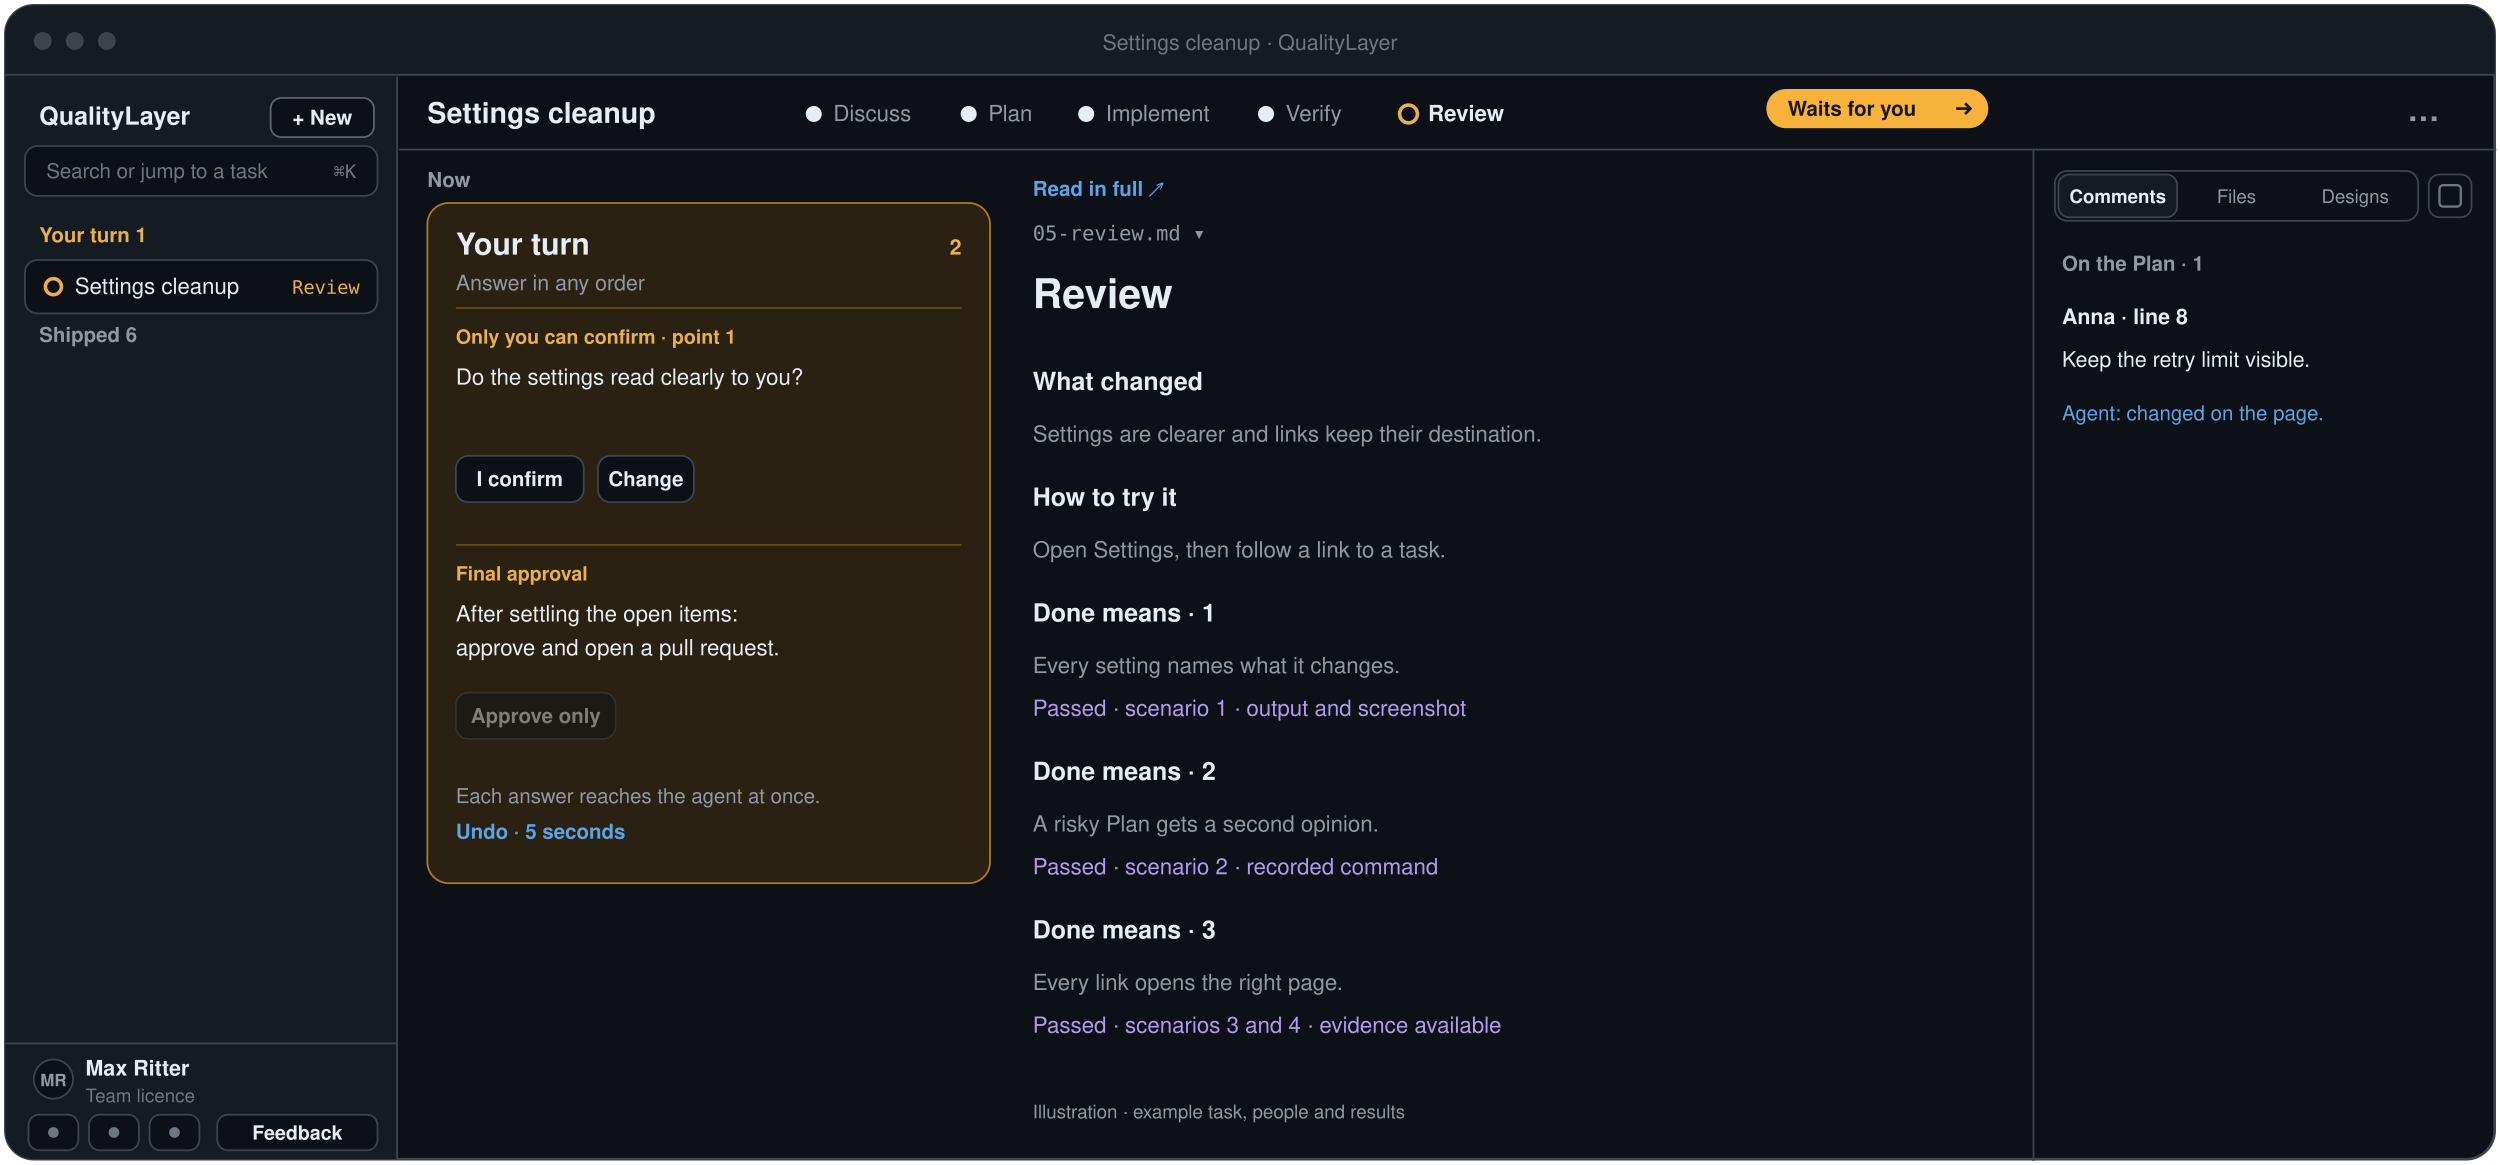
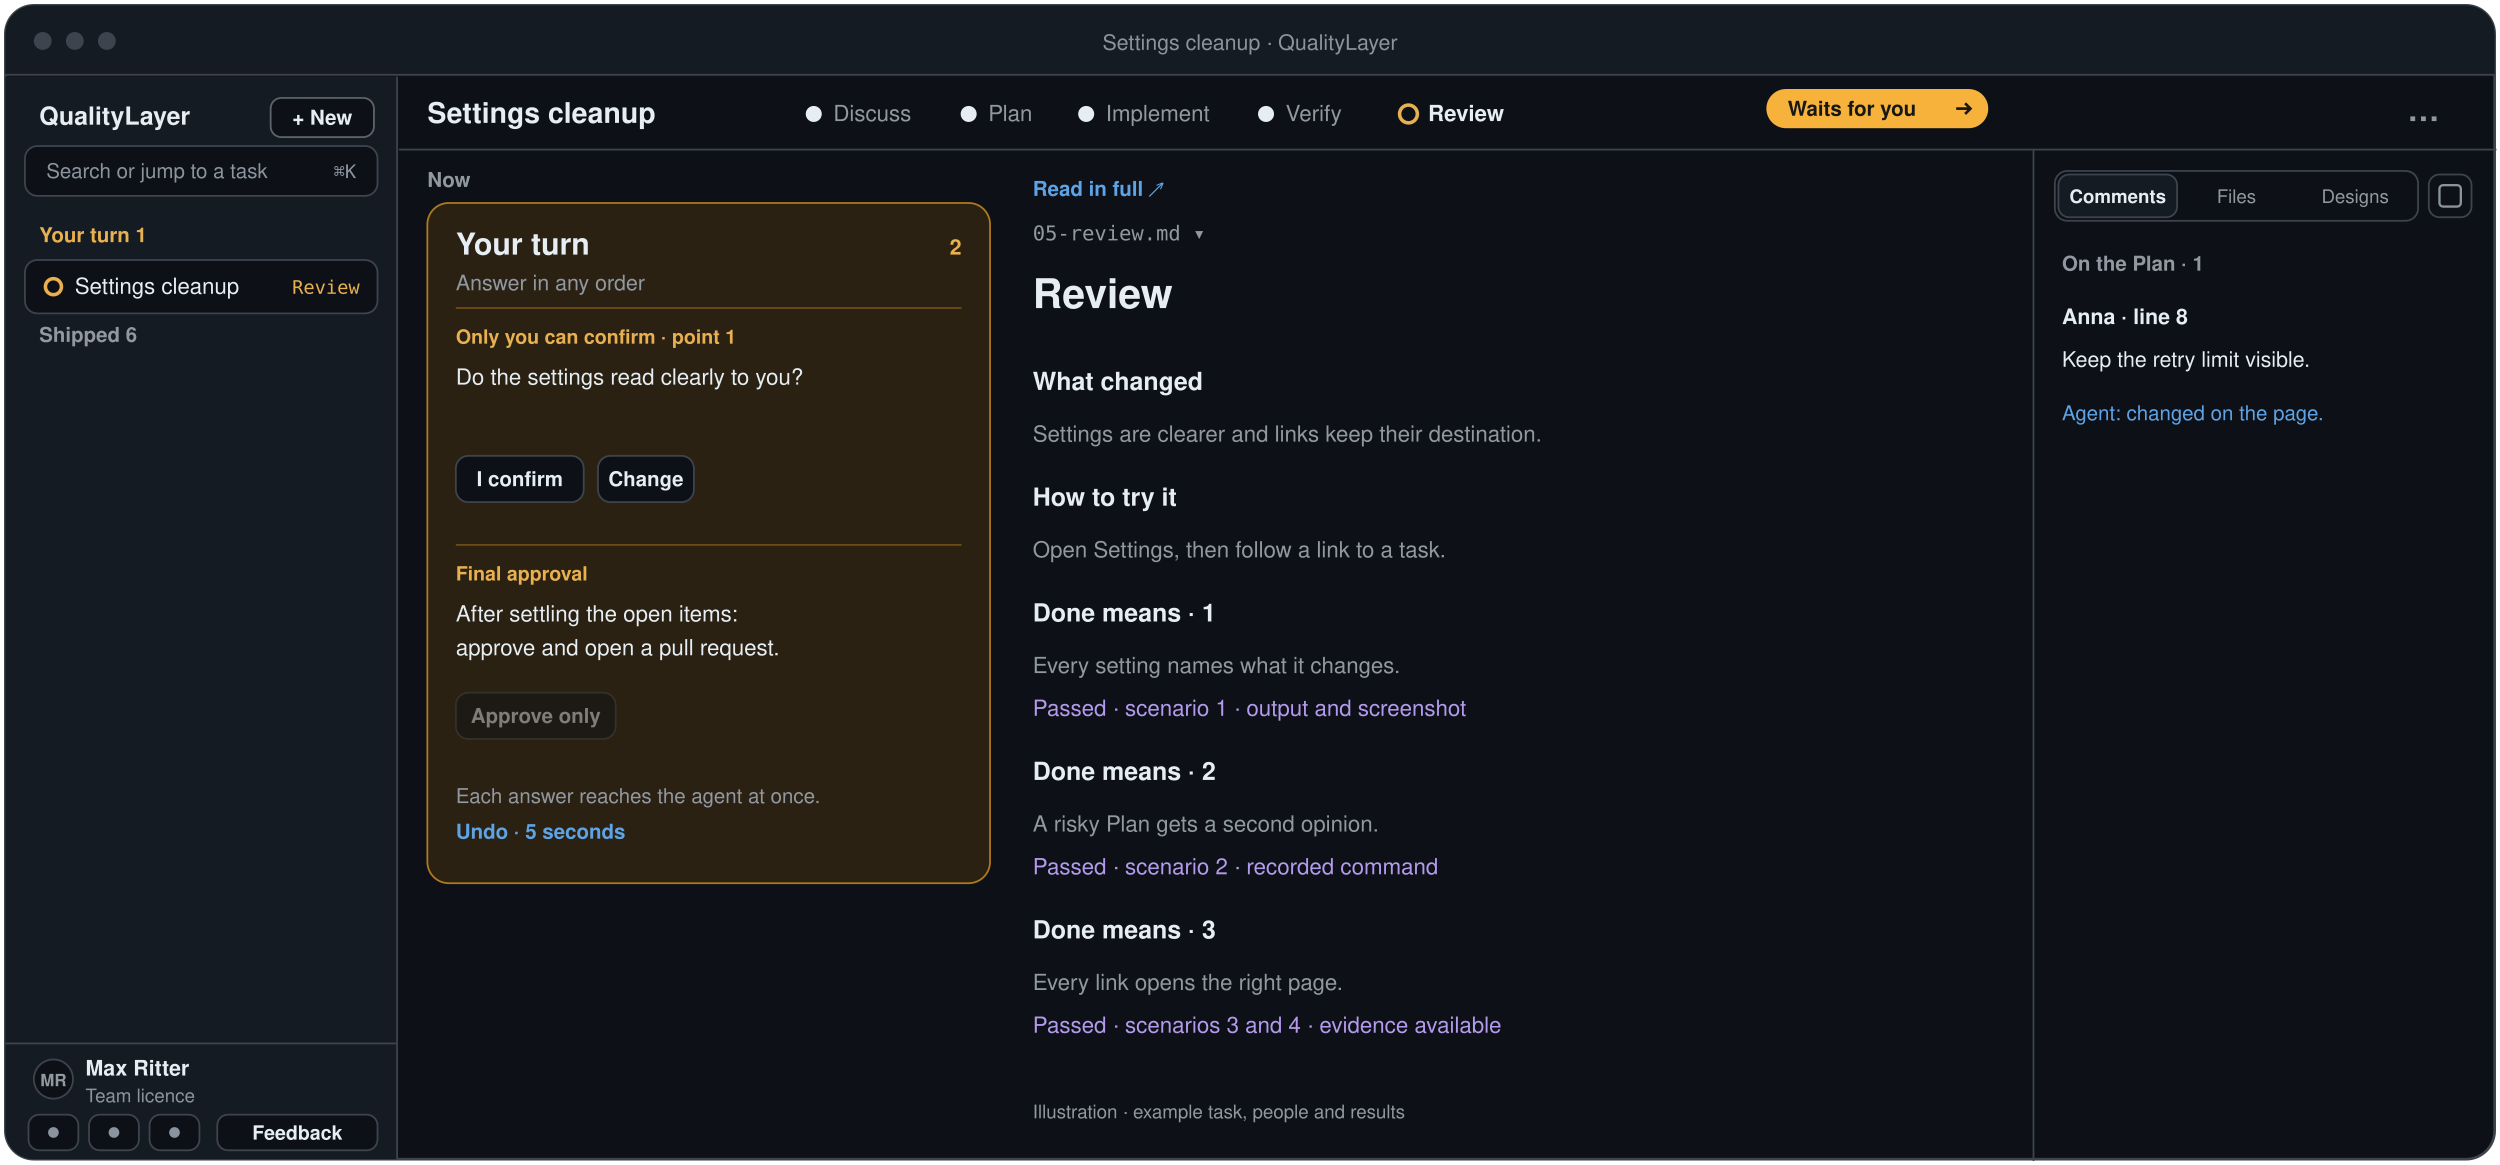
- <svg xmlns="http://www.w3.org/2000/svg" width="1404" height="654" viewBox="-2 -2 1404 654" role="img" aria-label="Review in beta.25: live status in the top bar, one Your turn card or the agent’s turn beside the document, and Comments, Files and Designs">
+ <svg xmlns="http://www.w3.org/2000/svg" style="background:#0d1117" width="1404" height="654" viewBox="-2 -2 1404 654" role="img" aria-label="Review in beta.25: live status in the top bar, one Your turn card or the agent’s turn beside the document, and Comments, Files and Designs">
  <rect x="1" y="1" width="1398" height="648" rx="16" fill="#0d1117" stroke="#3d444d" stroke-width="1.5" />
  <path d="M1 17 a16 16 0 0 1 16 -16 H1383 a16 16 0 0 1 16 16 V40 H1 Z" fill="#151b23" />
  <line x1="1" y1="40" x2="1399" y2="40" stroke="#3d444d" />
  <circle cx="22" cy="21" r="5" fill="#3d444d" />
  <circle cx="40" cy="21" r="5" fill="#3d444d" />
  <circle cx="58" cy="21" r="5" fill="#3d444d" />
-   <text x="700.0" y="26" font-family="-apple-system, BlinkMacSystemFont, 'Segoe UI', 'Helvetica Neue', Helvetica, Arial, sans-serif" font-size="12" font-weight="500" fill="#6e7681" text-anchor="middle">Settings cleanup · QualityLayer</text>
+   <text x="700.0" y="26" font-family="-apple-system, BlinkMacSystemFont, 'Segoe UI', 'Helvetica Neue', Helvetica, Arial, sans-serif" font-size="12" font-weight="500" fill="#8b949e" text-anchor="middle">Settings cleanup · QualityLayer</text>
  <path d="M1 41 H221 V649 H17 a16 16 0 0 1 -16 -16 Z" fill="#151b23" />
  <line x1="221" y1="41" x2="221" y2="649" stroke="#3d444d" />
  <text x="20" y="68" font-family="-apple-system, BlinkMacSystemFont, 'Segoe UI', 'Helvetica Neue', Helvetica, Arial, sans-serif" font-size="14" font-weight="700" fill="#e6edf3" text-anchor="start">QualityLayer</text>
  <rect x="150" y="53" width="58" height="22" rx="6" fill="#0d1117" stroke="#9198a1" stroke-opacity="0.6" />
  <text x="179" y="68" font-family="-apple-system, BlinkMacSystemFont, 'Segoe UI', 'Helvetica Neue', Helvetica, Arial, sans-serif" font-size="11.5" font-weight="600" fill="#e6edf3" text-anchor="middle">+ New</text>
  <rect x="12" y="80" width="198" height="28" rx="7" fill="#0d1117" stroke="#3d444d" />
-   <text x="24" y="98" font-family="-apple-system, BlinkMacSystemFont, 'Segoe UI', 'Helvetica Neue', Helvetica, Arial, sans-serif" font-size="11.5" font-weight="400" fill="#6e7681" text-anchor="start">Search or jump to a task</text>
-   <text x="198" y="98" font-family="ui-monospace, SFMono-Regular, Menlo, Consolas, monospace" font-size="10.5" font-weight="500" fill="#6e7681" text-anchor="end">⌘K</text>
+   <text x="24" y="98" font-family="-apple-system, BlinkMacSystemFont, 'Segoe UI', 'Helvetica Neue', Helvetica, Arial, sans-serif" font-size="11.5" font-weight="400" fill="#8b949e" text-anchor="start">Search or jump to a task</text>
+   <text x="198" y="98" font-family="ui-monospace, SFMono-Regular, Menlo, Consolas, monospace" font-size="10.5" font-weight="500" fill="#8b949e" text-anchor="end">⌘K</text>
  <text x="20" y="134" font-family="-apple-system, BlinkMacSystemFont, 'Segoe UI', 'Helvetica Neue', Helvetica, Arial, sans-serif" font-size="11.5" font-weight="650" fill="#e8b04f" text-anchor="start">Your turn  1</text>
  <rect x="12" y="144" width="198" height="30" rx="7" fill="#0d1117" stroke="#3d444d" />
  <circle cx="28" cy="159" r="4.5" fill="none" stroke="#e8b04f" stroke-width="2" />
  <text x="40" y="163" font-family="-apple-system, BlinkMacSystemFont, 'Segoe UI', 'Helvetica Neue', Helvetica, Arial, sans-serif" font-size="12.5" font-weight="500" fill="#e6edf3" text-anchor="start">Settings cleanup</text>
  <text x="200" y="163" font-family="ui-monospace, SFMono-Regular, Menlo, Consolas, monospace" font-size="10.5" font-weight="500" fill="#e8b04f" text-anchor="end">Review</text>
  <text x="20" y="190" font-family="-apple-system, BlinkMacSystemFont, 'Segoe UI', 'Helvetica Neue', Helvetica, Arial, sans-serif" font-size="11.5" font-weight="650" fill="#9198a1" text-anchor="start">Shipped  6</text>
  <line x1="1" y1="584" x2="221" y2="584" stroke="#3d444d" />
  <circle cx="28" cy="604" r="11" fill="#0d1117" stroke="#3d444d" />
  <text x="28" y="608" font-family="-apple-system, BlinkMacSystemFont, 'Segoe UI', 'Helvetica Neue', Helvetica, Arial, sans-serif" font-size="9.5" font-weight="650" fill="#9198a1" text-anchor="middle">MR</text>
  <text x="46" y="602" font-family="-apple-system, BlinkMacSystemFont, 'Segoe UI', 'Helvetica Neue', Helvetica, Arial, sans-serif" font-size="12" font-weight="600" fill="#e6edf3" text-anchor="start">Max Ritter</text>
-   <text x="46" y="617" font-family="-apple-system, BlinkMacSystemFont, 'Segoe UI', 'Helvetica Neue', Helvetica, Arial, sans-serif" font-size="10.5" font-weight="400" fill="#6e7681" text-anchor="start">Team licence</text>
+   <text x="46" y="617" font-family="-apple-system, BlinkMacSystemFont, 'Segoe UI', 'Helvetica Neue', Helvetica, Arial, sans-serif" font-size="10.5" font-weight="400" fill="#8b949e" text-anchor="start">Team licence</text>
  <rect x="14" y="624" width="28" height="20" rx="6" fill="#0d1117" stroke="#3d444d" />
-   <circle cx="28" cy="634" r="3" fill="#6e7681" />
+   <circle cx="28" cy="634" r="3" fill="#8b949e" />
  <rect x="48" y="624" width="28" height="20" rx="6" fill="#0d1117" stroke="#3d444d" />
-   <circle cx="62" cy="634" r="3" fill="#6e7681" />
+   <circle cx="62" cy="634" r="3" fill="#8b949e" />
  <rect x="82" y="624" width="28" height="20" rx="6" fill="#0d1117" stroke="#3d444d" />
-   <circle cx="96" cy="634" r="3" fill="#6e7681" />
+   <circle cx="96" cy="634" r="3" fill="#8b949e" />
  <rect x="120" y="624" width="90" height="20" rx="6" fill="#0d1117" stroke="#3d444d" />
  <text x="165" y="638" font-family="-apple-system, BlinkMacSystemFont, 'Segoe UI', 'Helvetica Neue', Helvetica, Arial, sans-serif" font-size="11" font-weight="600" fill="#e6edf3" text-anchor="middle">Feedback</text>
  <text x="238" y="67" font-family="-apple-system, BlinkMacSystemFont, 'Segoe UI', 'Helvetica Neue', Helvetica, Arial, sans-serif" font-size="16" font-weight="650" fill="#e6edf3" text-anchor="start">Settings cleanup</text>
  <circle cx="455" cy="62" r="4.5" fill="#e6edf3" />
  <text x="466" y="66" font-family="-apple-system, BlinkMacSystemFont, 'Segoe UI', 'Helvetica Neue', Helvetica, Arial, sans-serif" font-size="12.5" font-weight="400" fill="#9198a1">Discuss</text>
  <circle cx="542.0" cy="62" r="4.5" fill="#e6edf3" />
  <text x="553.0" y="66" font-family="-apple-system, BlinkMacSystemFont, 'Segoe UI', 'Helvetica Neue', Helvetica, Arial, sans-serif" font-size="12.5" font-weight="400" fill="#9198a1">Plan</text>
  <circle cx="608.0" cy="62" r="4.5" fill="#e6edf3" />
  <text x="619.0" y="66" font-family="-apple-system, BlinkMacSystemFont, 'Segoe UI', 'Helvetica Neue', Helvetica, Arial, sans-serif" font-size="12.5" font-weight="400" fill="#9198a1">Implement</text>
  <circle cx="709.0" cy="62" r="4.5" fill="#e6edf3" />
  <text x="720.0" y="66" font-family="-apple-system, BlinkMacSystemFont, 'Segoe UI', 'Helvetica Neue', Helvetica, Arial, sans-serif" font-size="12.5" font-weight="400" fill="#9198a1">Verify</text>
  <circle cx="789.0" cy="62" r="5" fill="none" stroke="#e8b04f" stroke-width="2" />
  <text x="800.0" y="66" font-family="-apple-system, BlinkMacSystemFont, 'Segoe UI', 'Helvetica Neue', Helvetica, Arial, sans-serif" font-size="12.5" font-weight="600" fill="#e6edf3">Review</text>
  <rect x="990" y="48" width="124.6" height="22" rx="11" fill="#f7b23b" />
  <text x="1002" y="63" font-family="-apple-system, BlinkMacSystemFont, 'Segoe UI', 'Helvetica Neue', Helvetica, Arial, sans-serif" font-size="11.5" font-weight="650" fill="#171717" text-anchor="start">Waits for you</text>
  <path d="M1096.6 59 h8 m-3 -3 l3 3 l-3 3" fill="none" stroke="#171717" stroke-width="1.5" />
  <text x="1368" y="66" font-family="-apple-system, BlinkMacSystemFont, 'Segoe UI', 'Helvetica Neue', Helvetica, Arial, sans-serif" font-size="18" font-weight="650" fill="#9198a1" text-anchor="end">…</text>
  <line x1="222" y1="82" x2="1400" y2="82" stroke="#3d444d" />
  <text x="238" y="103" font-family="-apple-system, BlinkMacSystemFont, 'Segoe UI', 'Helvetica Neue', Helvetica, Arial, sans-serif" font-size="11.5" font-weight="650" fill="#9198a1" text-anchor="start">Now</text>
  <rect x="238" y="112" width="316" height="382" rx="12" fill="#2a2112" stroke="#b07a1c" stroke-width="1" />
  <text x="254" y="141" font-family="-apple-system, BlinkMacSystemFont, 'Segoe UI', 'Helvetica Neue', Helvetica, Arial, sans-serif" font-size="17" font-weight="650" fill="#e6edf3" text-anchor="start">Your turn</text>
  <text x="538" y="141" font-family="-apple-system, BlinkMacSystemFont, 'Segoe UI', 'Helvetica Neue', Helvetica, Arial, sans-serif" font-size="12" font-weight="650" fill="#e8b04f" text-anchor="end">2</text>
  <text x="254" y="161" font-family="-apple-system, BlinkMacSystemFont, 'Segoe UI', 'Helvetica Neue', Helvetica, Arial, sans-serif" font-size="12" font-weight="400" fill="#9198a1" text-anchor="start">Answer in any order</text>
  <line x1="254" y1="171" x2="538" y2="171" stroke="#b07a1c" stroke-opacity="0.5" />
  <text x="254" y="191" font-family="-apple-system, BlinkMacSystemFont, 'Segoe UI', 'Helvetica Neue', Helvetica, Arial, sans-serif" font-size="11" font-weight="650" fill="#e8b04f" text-anchor="start">Only you can confirm · point 1</text>
  <text x="254" y="214" font-family="-apple-system, BlinkMacSystemFont, 'Segoe UI', 'Helvetica Neue', Helvetica, Arial, sans-serif" font-size="12.5" font-weight="500" fill="#e6edf3" text-anchor="start">Do the settings read clearly to you?</text>
  <rect x="254" y="254" width="71.82" height="26" rx="7" fill="#0d1117" stroke="#3d444d" />
  <text x="289.91" y="271.0" font-family="-apple-system, BlinkMacSystemFont, 'Segoe UI', 'Helvetica Neue', Helvetica, Arial, sans-serif" font-size="11.5" font-weight="600" fill="#e6edf3" text-anchor="middle">I confirm</text>
  <rect x="333.82" y="254" width="53.88" height="26" rx="7" fill="#0d1117" stroke="#3d444d" />
  <text x="360.76" y="271.0" font-family="-apple-system, BlinkMacSystemFont, 'Segoe UI', 'Helvetica Neue', Helvetica, Arial, sans-serif" font-size="11.5" font-weight="600" fill="#e6edf3" text-anchor="middle">Change</text>
  <line x1="254" y1="304" x2="538" y2="304" stroke="#b07a1c" stroke-opacity="0.5" />
  <text x="254" y="324" font-family="-apple-system, BlinkMacSystemFont, 'Segoe UI', 'Helvetica Neue', Helvetica, Arial, sans-serif" font-size="11" font-weight="650" fill="#e8b04f" text-anchor="start">Final approval</text>
  <text x="254" y="347" font-family="-apple-system, BlinkMacSystemFont, 'Segoe UI', 'Helvetica Neue', Helvetica, Arial, sans-serif" font-size="12.5" font-weight="500" fill="#e6edf3" text-anchor="start">After settling the open items:</text>
  <text x="254" y="366" font-family="-apple-system, BlinkMacSystemFont, 'Segoe UI', 'Helvetica Neue', Helvetica, Arial, sans-serif" font-size="12.5" font-weight="500" fill="#e6edf3" text-anchor="start">approve and open a pull request.</text>
  <g opacity="0.45">
    <rect x="254" y="387" width="89.76" height="26" rx="7" fill="#0d1117" stroke="#3d444d" />
    <text x="298.88" y="404.0" font-family="-apple-system, BlinkMacSystemFont, 'Segoe UI', 'Helvetica Neue', Helvetica, Arial, sans-serif" font-size="11.5" font-weight="600" fill="#e6edf3" text-anchor="middle">Approve only</text>
  </g>
  <text x="254" y="449" font-family="-apple-system, BlinkMacSystemFont, 'Segoe UI', 'Helvetica Neue', Helvetica, Arial, sans-serif" font-size="11.5" font-weight="400" fill="#9198a1" text-anchor="start">Each answer reaches the agent at once.</text>
  <text x="254" y="469" font-family="-apple-system, BlinkMacSystemFont, 'Segoe UI', 'Helvetica Neue', Helvetica, Arial, sans-serif" font-size="11.5" font-weight="600" fill="#5da3e5" text-anchor="start">Undo · 5 seconds</text>
  <text x="578" y="108" font-family="-apple-system, BlinkMacSystemFont, 'Segoe UI', 'Helvetica Neue', Helvetica, Arial, sans-serif" font-size="11.5" font-weight="600" fill="#5da3e5" text-anchor="start">Read in full  ↗</text>
  <text x="578" y="133" font-family="ui-monospace, SFMono-Regular, Menlo, Consolas, monospace" font-size="11.5" font-weight="500" fill="#9198a1" text-anchor="start">05-review.md  ▾</text>
  <text x="578" y="171" font-family="-apple-system, BlinkMacSystemFont, 'Segoe UI', 'Helvetica Neue', Helvetica, Arial, sans-serif" font-size="23" font-weight="650" fill="#e6edf3" text-anchor="start">Review</text>
  <text x="578" y="217" font-family="-apple-system, BlinkMacSystemFont, 'Segoe UI', 'Helvetica Neue', Helvetica, Arial, sans-serif" font-size="14" font-weight="650" fill="#e6edf3" text-anchor="start">What changed</text>
  <text x="578" y="246" font-family="-apple-system, BlinkMacSystemFont, 'Segoe UI', 'Helvetica Neue', Helvetica, Arial, sans-serif" font-size="12.5" font-weight="500" fill="#9198a1" text-anchor="start">Settings are clearer and links keep their destination.</text>
  <text x="578" y="282" font-family="-apple-system, BlinkMacSystemFont, 'Segoe UI', 'Helvetica Neue', Helvetica, Arial, sans-serif" font-size="14" font-weight="650" fill="#e6edf3" text-anchor="start">How to try it</text>
  <text x="578" y="311" font-family="-apple-system, BlinkMacSystemFont, 'Segoe UI', 'Helvetica Neue', Helvetica, Arial, sans-serif" font-size="12.5" font-weight="500" fill="#9198a1" text-anchor="start">Open Settings, then follow a link to a task.</text>
  <text x="578" y="347" font-family="-apple-system, BlinkMacSystemFont, 'Segoe UI', 'Helvetica Neue', Helvetica, Arial, sans-serif" font-size="14" font-weight="650" fill="#e6edf3" text-anchor="start">Done means · 1</text>
  <text x="578" y="376" font-family="-apple-system, BlinkMacSystemFont, 'Segoe UI', 'Helvetica Neue', Helvetica, Arial, sans-serif" font-size="12.5" font-weight="500" fill="#9198a1" text-anchor="start">Every setting names what it changes.</text>
  <text x="578" y="400" font-family="-apple-system, BlinkMacSystemFont, 'Segoe UI', 'Helvetica Neue', Helvetica, Arial, sans-serif" font-size="12.5" font-weight="500" fill="#b49aed" text-anchor="start">Passed · scenario 1 · output and screenshot</text>
  <text x="578" y="436" font-family="-apple-system, BlinkMacSystemFont, 'Segoe UI', 'Helvetica Neue', Helvetica, Arial, sans-serif" font-size="14" font-weight="650" fill="#e6edf3" text-anchor="start">Done means · 2</text>
  <text x="578" y="465" font-family="-apple-system, BlinkMacSystemFont, 'Segoe UI', 'Helvetica Neue', Helvetica, Arial, sans-serif" font-size="12.5" font-weight="500" fill="#9198a1" text-anchor="start">A risky Plan gets a second opinion.</text>
  <text x="578" y="489" font-family="-apple-system, BlinkMacSystemFont, 'Segoe UI', 'Helvetica Neue', Helvetica, Arial, sans-serif" font-size="12.5" font-weight="500" fill="#b49aed" text-anchor="start">Passed · scenario 2 · recorded command</text>
  <text x="578" y="525" font-family="-apple-system, BlinkMacSystemFont, 'Segoe UI', 'Helvetica Neue', Helvetica, Arial, sans-serif" font-size="14" font-weight="650" fill="#e6edf3" text-anchor="start">Done means · 3</text>
  <text x="578" y="554" font-family="-apple-system, BlinkMacSystemFont, 'Segoe UI', 'Helvetica Neue', Helvetica, Arial, sans-serif" font-size="12.5" font-weight="500" fill="#9198a1" text-anchor="start">Every link opens the right page.</text>
  <text x="578" y="578" font-family="-apple-system, BlinkMacSystemFont, 'Segoe UI', 'Helvetica Neue', Helvetica, Arial, sans-serif" font-size="12.5" font-weight="500" fill="#b49aed" text-anchor="start">Passed · scenarios 3 and 4 · evidence available</text>
  <line x1="1140" y1="82" x2="1140" y2="650" stroke="#3d444d" />
  <rect x="1152" y="94" width="204" height="28" rx="7" fill="#0d1117" stroke="#3d444d" />
  <rect x="1154.0" y="96" width="66.667" height="24" rx="6" fill="#151b23" stroke="#3d444d" />
  <text x="1187.333" y="112" font-family="-apple-system, BlinkMacSystemFont, 'Segoe UI', 'Helvetica Neue', Helvetica, Arial, sans-serif" font-size="10.5" font-weight="600" fill="#e6edf3" text-anchor="middle">Comments</text>
  <text x="1254.0" y="112" font-family="-apple-system, BlinkMacSystemFont, 'Segoe UI', 'Helvetica Neue', Helvetica, Arial, sans-serif" font-size="10.5" font-weight="500" fill="#9198a1" text-anchor="middle">Files</text>
  <text x="1320.667" y="112" font-family="-apple-system, BlinkMacSystemFont, 'Segoe UI', 'Helvetica Neue', Helvetica, Arial, sans-serif" font-size="10.5" font-weight="500" fill="#9198a1" text-anchor="middle">Designs</text>
  <rect x="1362" y="96" width="24" height="24" rx="6" fill="#0d1117" stroke="#3d444d" />
-   <rect x="1368" y="102" width="12" height="12" rx="2" fill="none" stroke="#6e7681" stroke-width="1.3" />
+   <rect x="1368" y="102" width="12" height="12" rx="2" fill="none" stroke="#8b949e" stroke-width="1.3" />
  <text x="1156" y="150" font-family="-apple-system, BlinkMacSystemFont, 'Segoe UI', 'Helvetica Neue', Helvetica, Arial, sans-serif" font-size="11.5" font-weight="600" fill="#9198a1" text-anchor="start">On the Plan · 1</text>
  <text x="1156" y="180" font-family="-apple-system, BlinkMacSystemFont, 'Segoe UI', 'Helvetica Neue', Helvetica, Arial, sans-serif" font-size="12" font-weight="650" fill="#e6edf3" text-anchor="start">Anna · line 8</text>
  <text x="1156" y="204" font-family="-apple-system, BlinkMacSystemFont, 'Segoe UI', 'Helvetica Neue', Helvetica, Arial, sans-serif" font-size="12" font-weight="400" fill="#e6edf3" text-anchor="start">Keep the retry limit visible.</text>
  <text x="1156" y="234" font-family="-apple-system, BlinkMacSystemFont, 'Segoe UI', 'Helvetica Neue', Helvetica, Arial, sans-serif" font-size="11.5" font-weight="400" fill="#5da3e5" text-anchor="start">Agent: changed on the page.</text>
  <text x="578" y="626" font-family="-apple-system, BlinkMacSystemFont, 'Segoe UI', 'Helvetica Neue', Helvetica, Arial, sans-serif" font-size="10.5" font-weight="400" fill="#9198a1" text-anchor="start">Illustration · example task, people and results</text>
</svg>
